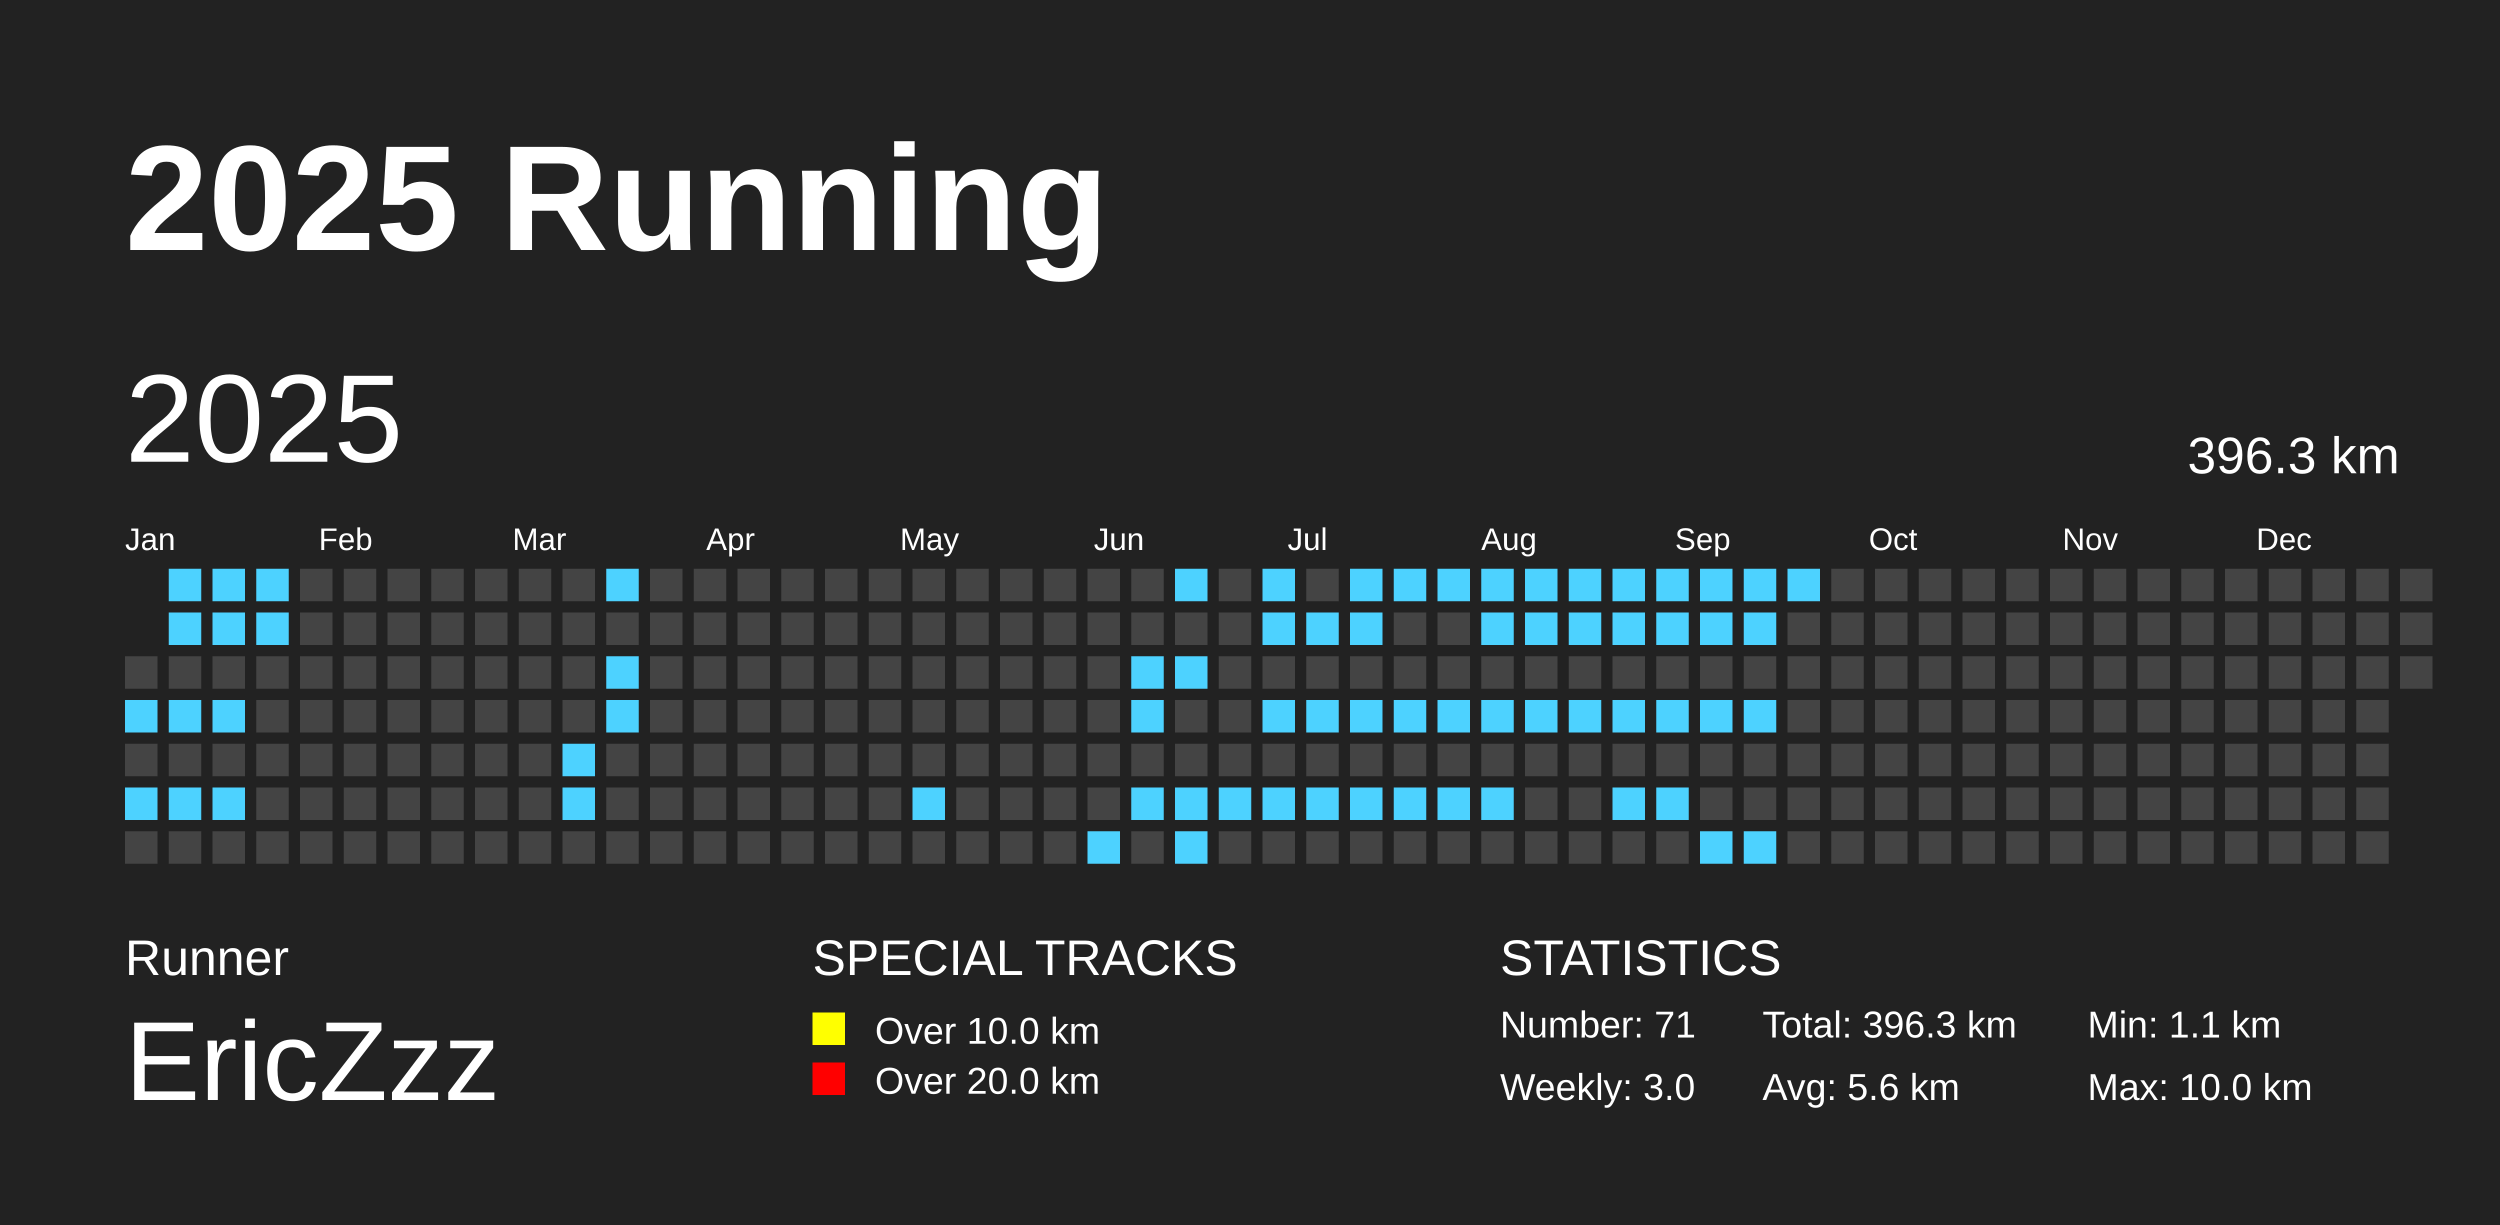
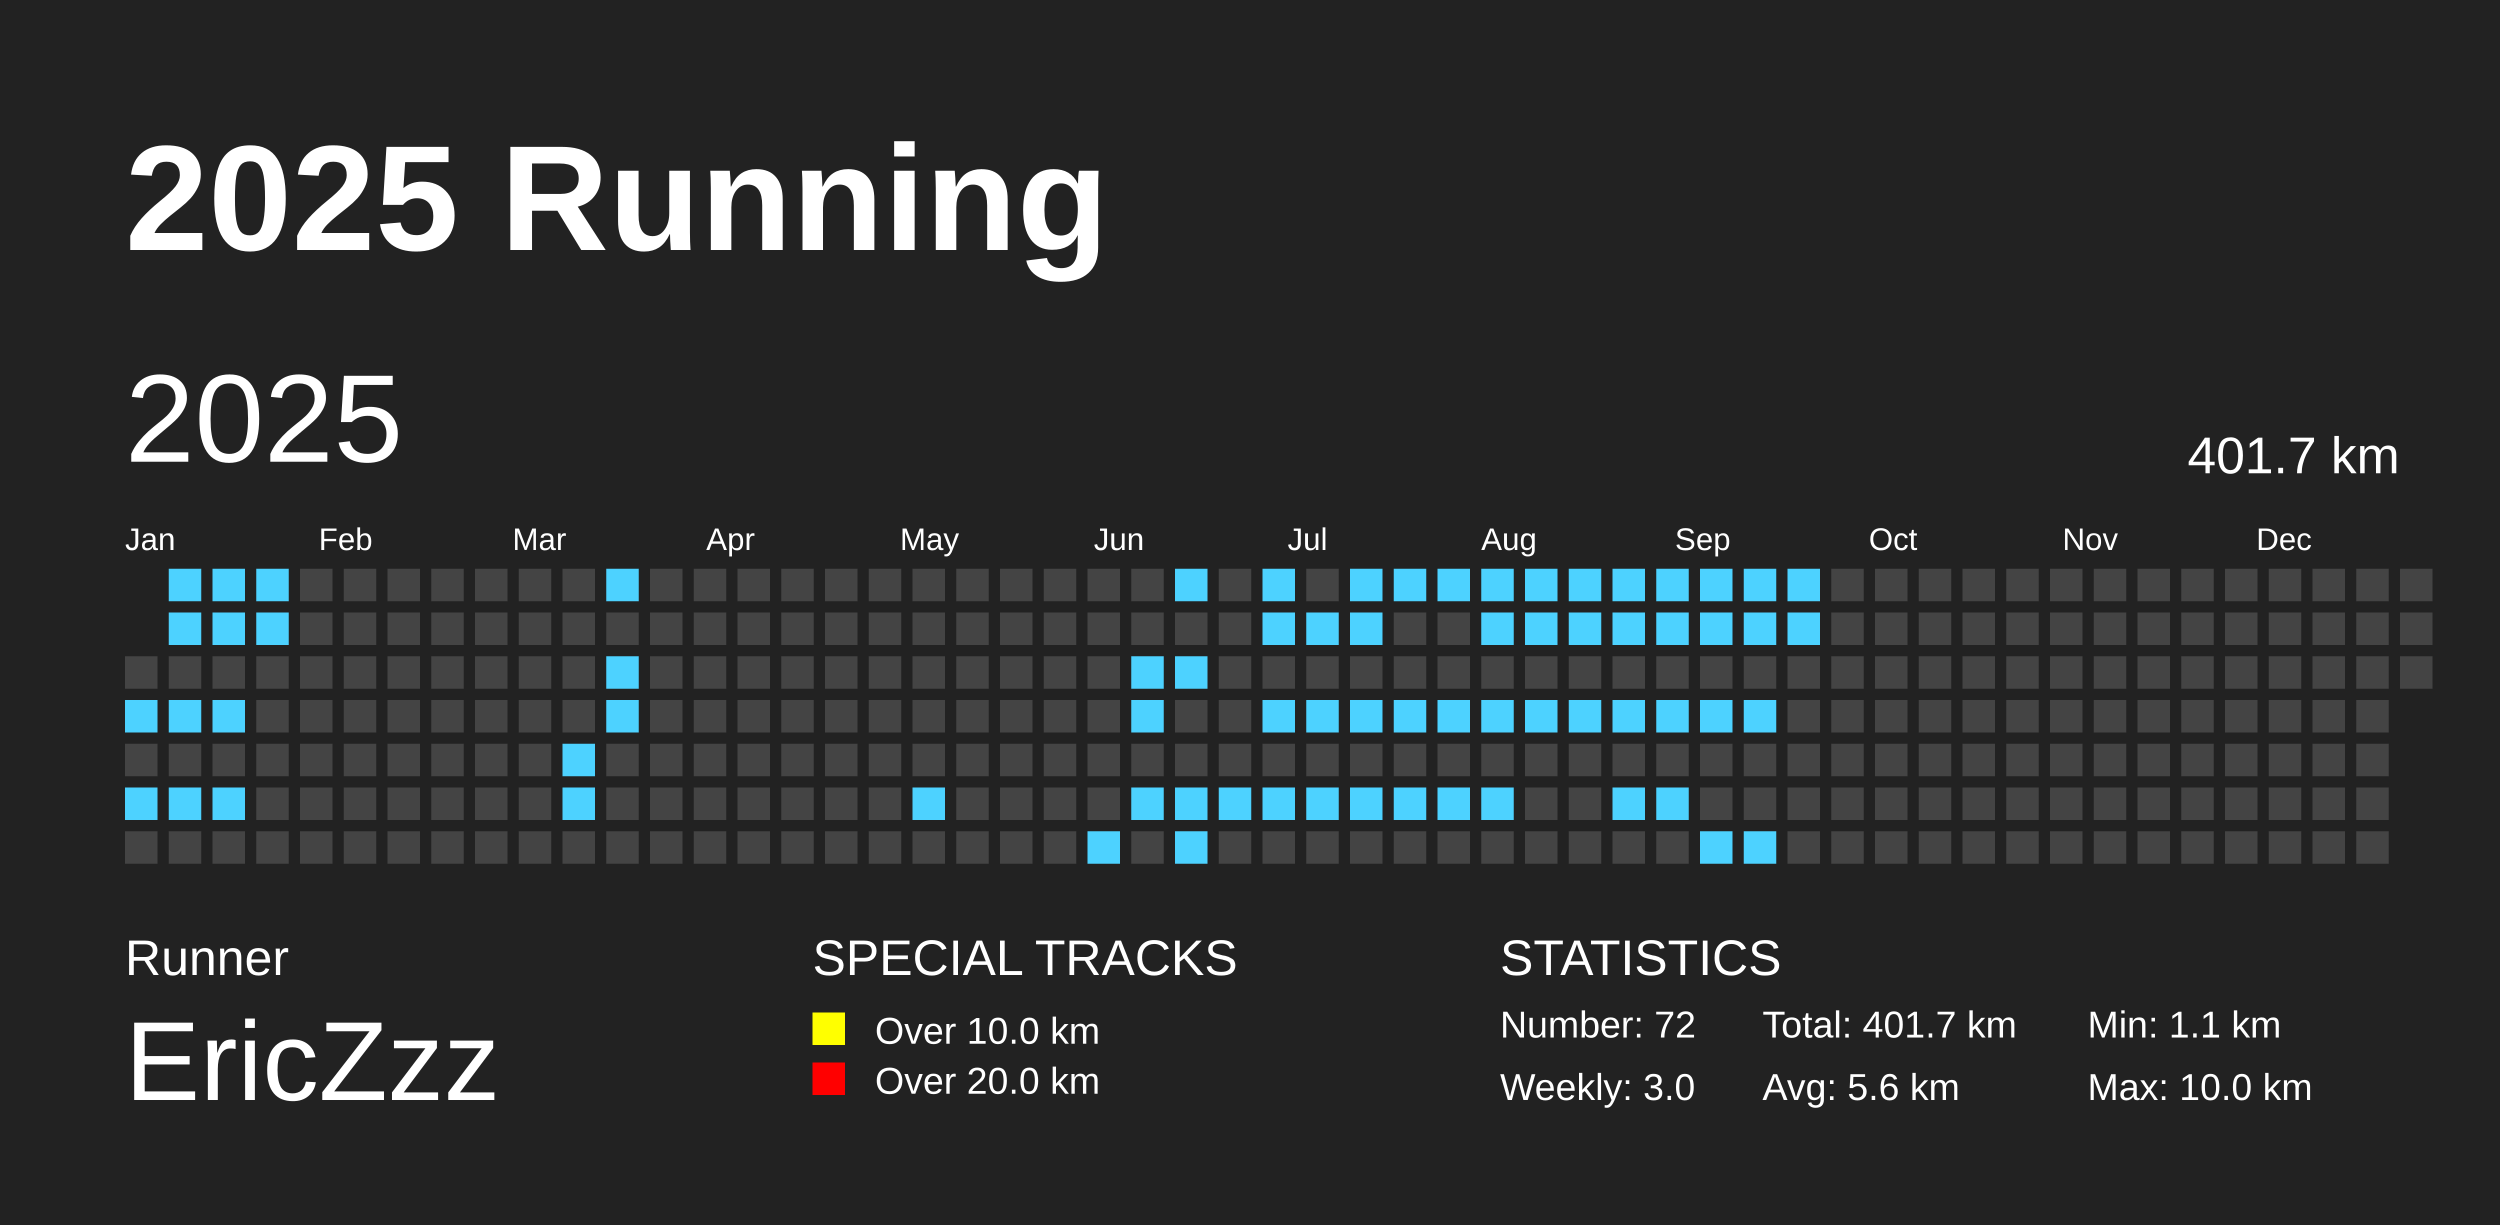
<svg xmlns="http://www.w3.org/2000/svg" baseProfile="full" height="98mm" version="1.1" viewBox="0,0,200,98" width="200mm">
  <defs />
  <rect fill="#222222" height="98" width="200" x="0" y="0" />
  <text fill="#FFFFFF" style="font-size:12px; font-family:Arial; font-weight:bold;" x="10" y="20">2025 Running</text>
  <text fill="#FFFFFF" style="font-size:4px; font-family:Arial" x="10" y="78">Runner</text>
  <text fill="#FFFFFF" style="font-size:9px; font-family:Arial" x="10" y="88">EricZzz</text>
  <text fill="#FFFFFF" style="font-size:4px; font-family:Arial" x="65" y="78">SPECIAL TRACKS</text>
  <rect fill="yellow" height="2.6" width="2.6" x="65" y="81" />
  <text fill="#FFFFFF" style="font-size:3px; font-family:Arial" x="70" y="83.5">Over 10.0 km</text>
  <rect fill="red" height="2.6" width="2.6" x="65" y="85" />
  <text fill="#FFFFFF" style="font-size:3px; font-family:Arial" x="70" y="87.5">Over 20.0 km</text>
  <text fill="#FFFFFF" style="font-size:4px; font-family:Arial" x="120" y="78">STATISTICS</text>
-   <text fill="#FFFFFF" style="font-size:3px; font-family:Arial" x="120" y="83">Number: 71</text>
+   <text fill="#FFFFFF" style="font-size:3px; font-family:Arial" x="120" y="83">Number: 72</text>
  <text fill="#FFFFFF" style="font-size:3px; font-family:Arial" x="120" y="88">Weekly: 3.0</text>
-   <text fill="#FFFFFF" style="font-size:3px; font-family:Arial" x="141" y="83">Total: 396.3 km</text>
+   <text fill="#FFFFFF" style="font-size:3px; font-family:Arial" x="141" y="83">Total: 401.7 km</text>
  <text fill="#FFFFFF" style="font-size:3px; font-family:Arial" x="141" y="88">Avg: 5.6 km</text>
  <text fill="#FFFFFF" style="font-size:3px; font-family:Arial" x="167" y="83">Min: 1.1 km</text>
  <text fill="#FFFFFF" style="font-size:3px; font-family:Arial" x="167" y="88">Max: 10.0 km</text>
  <text dominant-baseline="hanging" fill="#FFFFFF" style="font-size:10.0px; font-family:Arial;" x="10" y="30">2025</text>
-   <text dominant-baseline="hanging" fill="#FFFFFF" style="font-size:4.125px; font-family:Arial;" x="175" y="35">396.3 km</text>
+   <text dominant-baseline="hanging" fill="#FFFFFF" style="font-size:4.125px; font-family:Arial;" x="175" y="35">401.7 km</text>
  <text fill="#FFFFFF" style="font-size:2.5px; font-family:Arial" x="10.0" y="44">Jan</text>
  <text fill="#FFFFFF" style="font-size:2.5px; font-family:Arial" x="25.5" y="44">Feb</text>
  <text fill="#FFFFFF" style="font-size:2.5px; font-family:Arial" x="41.0" y="44">Mar</text>
  <text fill="#FFFFFF" style="font-size:2.5px; font-family:Arial" x="56.5" y="44">Apr</text>
  <text fill="#FFFFFF" style="font-size:2.5px; font-family:Arial" x="72.0" y="44">May</text>
  <text fill="#FFFFFF" style="font-size:2.5px; font-family:Arial" x="87.5" y="44">Jun</text>
  <text fill="#FFFFFF" style="font-size:2.5px; font-family:Arial" x="103.0" y="44">Jul</text>
  <text fill="#FFFFFF" style="font-size:2.5px; font-family:Arial" x="118.5" y="44">Aug</text>
  <text fill="#FFFFFF" style="font-size:2.5px; font-family:Arial" x="134.0" y="44">Sep</text>
  <text fill="#FFFFFF" style="font-size:2.5px; font-family:Arial" x="149.5" y="44">Oct</text>
  <text fill="#FFFFFF" style="font-size:2.5px; font-family:Arial" x="165.0" y="44">Nov</text>
  <text fill="#FFFFFF" style="font-size:2.5px; font-family:Arial" x="180.5" y="44">Dec</text>
  <rect fill="#444444" height="2.6" width="2.6" x="10.0" y="52.5" />
  <rect fill="#4DD2FF" height="2.6" width="2.6" x="10.0" y="56.0" />
  <rect fill="#444444" height="2.6" width="2.6" x="10.0" y="59.5" />
  <rect fill="#4DD2FF" height="2.6" width="2.6" x="10.0" y="63.0" />
  <rect fill="#444444" height="2.6" width="2.6" x="10.0" y="66.5" />
  <rect fill="#4DD2FF" height="2.6" width="2.6" x="13.5" y="45.5" />
  <rect fill="#4DD2FF" height="2.6" width="2.6" x="13.5" y="49.0" />
  <rect fill="#444444" height="2.6" width="2.6" x="13.5" y="52.5" />
  <rect fill="#4DD2FF" height="2.6" width="2.6" x="13.5" y="56.0" />
  <rect fill="#444444" height="2.6" width="2.6" x="13.5" y="59.5" />
  <rect fill="#4DD2FF" height="2.6" width="2.6" x="13.5" y="63.0" />
  <rect fill="#444444" height="2.6" width="2.6" x="13.5" y="66.5" />
  <rect fill="#4DD2FF" height="2.6" width="2.6" x="17.0" y="45.5" />
  <rect fill="#4DD2FF" height="2.6" width="2.6" x="17.0" y="49.0" />
  <rect fill="#444444" height="2.6" width="2.6" x="17.0" y="52.5" />
  <rect fill="#4DD2FF" height="2.6" width="2.6" x="17.0" y="56.0" />
  <rect fill="#444444" height="2.6" width="2.6" x="17.0" y="59.5" />
  <rect fill="#4DD2FF" height="2.6" width="2.6" x="17.0" y="63.0" />
  <rect fill="#444444" height="2.6" width="2.6" x="17.0" y="66.5" />
  <rect fill="#4DD2FF" height="2.6" width="2.6" x="20.5" y="45.5" />
  <rect fill="#4DD2FF" height="2.6" width="2.6" x="20.5" y="49.0" />
  <rect fill="#444444" height="2.6" width="2.6" x="20.5" y="52.5" />
  <rect fill="#444444" height="2.6" width="2.6" x="20.5" y="56.0" />
  <rect fill="#444444" height="2.6" width="2.6" x="20.5" y="59.5" />
  <rect fill="#444444" height="2.6" width="2.6" x="20.5" y="63.0" />
  <rect fill="#444444" height="2.6" width="2.6" x="20.5" y="66.5" />
  <rect fill="#444444" height="2.6" width="2.6" x="24.0" y="45.5" />
  <rect fill="#444444" height="2.6" width="2.6" x="24.0" y="49.0" />
  <rect fill="#444444" height="2.6" width="2.6" x="24.0" y="52.5" />
  <rect fill="#444444" height="2.6" width="2.6" x="24.0" y="56.0" />
  <rect fill="#444444" height="2.6" width="2.6" x="24.0" y="59.5" />
  <rect fill="#444444" height="2.6" width="2.6" x="24.0" y="63.0" />
  <rect fill="#444444" height="2.6" width="2.6" x="24.0" y="66.5" />
  <rect fill="#444444" height="2.6" width="2.6" x="27.5" y="45.5" />
  <rect fill="#444444" height="2.6" width="2.6" x="27.5" y="49.0" />
  <rect fill="#444444" height="2.6" width="2.6" x="27.5" y="52.5" />
  <rect fill="#444444" height="2.6" width="2.6" x="27.5" y="56.0" />
  <rect fill="#444444" height="2.6" width="2.6" x="27.5" y="59.5" />
  <rect fill="#444444" height="2.6" width="2.6" x="27.5" y="63.0" />
  <rect fill="#444444" height="2.6" width="2.6" x="27.5" y="66.5" />
  <rect fill="#444444" height="2.6" width="2.6" x="31.0" y="45.5" />
  <rect fill="#444444" height="2.6" width="2.6" x="31.0" y="49.0" />
  <rect fill="#444444" height="2.6" width="2.6" x="31.0" y="52.5" />
  <rect fill="#444444" height="2.6" width="2.6" x="31.0" y="56.0" />
  <rect fill="#444444" height="2.6" width="2.6" x="31.0" y="59.5" />
  <rect fill="#444444" height="2.6" width="2.6" x="31.0" y="63.0" />
  <rect fill="#444444" height="2.6" width="2.6" x="31.0" y="66.5" />
  <rect fill="#444444" height="2.6" width="2.6" x="34.5" y="45.5" />
  <rect fill="#444444" height="2.6" width="2.6" x="34.5" y="49.0" />
  <rect fill="#444444" height="2.6" width="2.6" x="34.5" y="52.5" />
  <rect fill="#444444" height="2.6" width="2.6" x="34.5" y="56.0" />
  <rect fill="#444444" height="2.6" width="2.6" x="34.5" y="59.5" />
  <rect fill="#444444" height="2.6" width="2.6" x="34.5" y="63.0" />
  <rect fill="#444444" height="2.6" width="2.6" x="34.5" y="66.5" />
  <rect fill="#444444" height="2.6" width="2.6" x="38.0" y="45.5" />
  <rect fill="#444444" height="2.6" width="2.6" x="38.0" y="49.0" />
  <rect fill="#444444" height="2.6" width="2.6" x="38.0" y="52.5" />
  <rect fill="#444444" height="2.6" width="2.6" x="38.0" y="56.0" />
  <rect fill="#444444" height="2.6" width="2.6" x="38.0" y="59.5" />
  <rect fill="#444444" height="2.6" width="2.6" x="38.0" y="63.0" />
  <rect fill="#444444" height="2.6" width="2.6" x="38.0" y="66.5" />
  <rect fill="#444444" height="2.6" width="2.6" x="41.5" y="45.5" />
  <rect fill="#444444" height="2.6" width="2.6" x="41.5" y="49.0" />
  <rect fill="#444444" height="2.6" width="2.6" x="41.5" y="52.5" />
  <rect fill="#444444" height="2.6" width="2.6" x="41.5" y="56.0" />
  <rect fill="#444444" height="2.6" width="2.6" x="41.5" y="59.5" />
  <rect fill="#444444" height="2.6" width="2.6" x="41.5" y="63.0" />
  <rect fill="#444444" height="2.6" width="2.6" x="41.5" y="66.5" />
  <rect fill="#444444" height="2.6" width="2.6" x="45.0" y="45.5" />
  <rect fill="#444444" height="2.6" width="2.6" x="45.0" y="49.0" />
  <rect fill="#444444" height="2.6" width="2.6" x="45.0" y="52.5" />
  <rect fill="#444444" height="2.6" width="2.6" x="45.0" y="56.0" />
  <rect fill="#4DD2FF" height="2.6" width="2.6" x="45.0" y="59.5" />
  <rect fill="#4DD2FF" height="2.6" width="2.6" x="45.0" y="63.0" />
  <rect fill="#444444" height="2.6" width="2.6" x="45.0" y="66.5" />
  <rect fill="#4DD2FF" height="2.6" width="2.6" x="48.5" y="45.5" />
  <rect fill="#444444" height="2.6" width="2.6" x="48.5" y="49.0" />
  <rect fill="#4DD2FF" height="2.6" width="2.6" x="48.5" y="52.5" />
  <rect fill="#4DD2FF" height="2.6" width="2.6" x="48.5" y="56.0" />
  <rect fill="#444444" height="2.6" width="2.6" x="48.5" y="59.5" />
  <rect fill="#444444" height="2.6" width="2.6" x="48.5" y="63.0" />
  <rect fill="#444444" height="2.6" width="2.6" x="48.5" y="66.5" />
  <rect fill="#444444" height="2.6" width="2.6" x="52.0" y="45.5" />
  <rect fill="#444444" height="2.6" width="2.6" x="52.0" y="49.0" />
  <rect fill="#444444" height="2.6" width="2.6" x="52.0" y="52.5" />
  <rect fill="#444444" height="2.6" width="2.6" x="52.0" y="56.0" />
  <rect fill="#444444" height="2.6" width="2.6" x="52.0" y="59.5" />
  <rect fill="#444444" height="2.6" width="2.6" x="52.0" y="63.0" />
  <rect fill="#444444" height="2.6" width="2.6" x="52.0" y="66.5" />
  <rect fill="#444444" height="2.6" width="2.6" x="55.5" y="45.5" />
  <rect fill="#444444" height="2.6" width="2.6" x="55.5" y="49.0" />
  <rect fill="#444444" height="2.6" width="2.6" x="55.5" y="52.5" />
  <rect fill="#444444" height="2.6" width="2.6" x="55.5" y="56.0" />
  <rect fill="#444444" height="2.6" width="2.6" x="55.5" y="59.5" />
  <rect fill="#444444" height="2.6" width="2.6" x="55.5" y="63.0" />
  <rect fill="#444444" height="2.6" width="2.6" x="55.5" y="66.5" />
  <rect fill="#444444" height="2.6" width="2.6" x="59.0" y="45.5" />
  <rect fill="#444444" height="2.6" width="2.6" x="59.0" y="49.0" />
  <rect fill="#444444" height="2.6" width="2.6" x="59.0" y="52.5" />
  <rect fill="#444444" height="2.6" width="2.6" x="59.0" y="56.0" />
  <rect fill="#444444" height="2.6" width="2.6" x="59.0" y="59.5" />
  <rect fill="#444444" height="2.6" width="2.6" x="59.0" y="63.0" />
  <rect fill="#444444" height="2.6" width="2.6" x="59.0" y="66.5" />
  <rect fill="#444444" height="2.6" width="2.6" x="62.5" y="45.5" />
  <rect fill="#444444" height="2.6" width="2.6" x="62.5" y="49.0" />
  <rect fill="#444444" height="2.6" width="2.6" x="62.5" y="52.5" />
  <rect fill="#444444" height="2.6" width="2.6" x="62.5" y="56.0" />
  <rect fill="#444444" height="2.6" width="2.6" x="62.5" y="59.5" />
  <rect fill="#444444" height="2.6" width="2.6" x="62.5" y="63.0" />
  <rect fill="#444444" height="2.6" width="2.6" x="62.5" y="66.5" />
  <rect fill="#444444" height="2.6" width="2.6" x="66.0" y="45.5" />
  <rect fill="#444444" height="2.6" width="2.6" x="66.0" y="49.0" />
  <rect fill="#444444" height="2.6" width="2.6" x="66.0" y="52.5" />
  <rect fill="#444444" height="2.6" width="2.6" x="66.0" y="56.0" />
  <rect fill="#444444" height="2.6" width="2.6" x="66.0" y="59.5" />
  <rect fill="#444444" height="2.6" width="2.6" x="66.0" y="63.0" />
  <rect fill="#444444" height="2.6" width="2.6" x="66.0" y="66.5" />
  <rect fill="#444444" height="2.6" width="2.6" x="69.5" y="45.5" />
  <rect fill="#444444" height="2.6" width="2.6" x="69.5" y="49.0" />
  <rect fill="#444444" height="2.6" width="2.6" x="69.5" y="52.5" />
  <rect fill="#444444" height="2.6" width="2.6" x="69.5" y="56.0" />
  <rect fill="#444444" height="2.6" width="2.6" x="69.5" y="59.5" />
  <rect fill="#444444" height="2.6" width="2.6" x="69.5" y="63.0" />
  <rect fill="#444444" height="2.6" width="2.6" x="69.5" y="66.5" />
  <rect fill="#444444" height="2.6" width="2.6" x="73.0" y="45.5" />
  <rect fill="#444444" height="2.6" width="2.6" x="73.0" y="49.0" />
  <rect fill="#444444" height="2.6" width="2.6" x="73.0" y="52.5" />
  <rect fill="#444444" height="2.6" width="2.6" x="73.0" y="56.0" />
  <rect fill="#444444" height="2.6" width="2.6" x="73.0" y="59.5" />
  <rect fill="#4DD2FF" height="2.6" width="2.6" x="73.0" y="63.0" />
  <rect fill="#444444" height="2.6" width="2.6" x="73.0" y="66.5" />
  <rect fill="#444444" height="2.6" width="2.6" x="76.5" y="45.5" />
  <rect fill="#444444" height="2.6" width="2.6" x="76.5" y="49.0" />
  <rect fill="#444444" height="2.6" width="2.6" x="76.5" y="52.5" />
  <rect fill="#444444" height="2.6" width="2.6" x="76.5" y="56.0" />
  <rect fill="#444444" height="2.6" width="2.6" x="76.5" y="59.5" />
  <rect fill="#444444" height="2.6" width="2.6" x="76.5" y="63.0" />
  <rect fill="#444444" height="2.6" width="2.6" x="76.5" y="66.5" />
  <rect fill="#444444" height="2.6" width="2.6" x="80.0" y="45.5" />
  <rect fill="#444444" height="2.6" width="2.6" x="80.0" y="49.0" />
  <rect fill="#444444" height="2.6" width="2.6" x="80.0" y="52.5" />
  <rect fill="#444444" height="2.6" width="2.6" x="80.0" y="56.0" />
  <rect fill="#444444" height="2.6" width="2.6" x="80.0" y="59.5" />
  <rect fill="#444444" height="2.6" width="2.6" x="80.0" y="63.0" />
  <rect fill="#444444" height="2.6" width="2.6" x="80.0" y="66.5" />
  <rect fill="#444444" height="2.6" width="2.6" x="83.5" y="45.5" />
  <rect fill="#444444" height="2.6" width="2.6" x="83.5" y="49.0" />
  <rect fill="#444444" height="2.6" width="2.6" x="83.5" y="52.5" />
  <rect fill="#444444" height="2.6" width="2.6" x="83.5" y="56.0" />
  <rect fill="#444444" height="2.6" width="2.6" x="83.5" y="59.5" />
  <rect fill="#444444" height="2.6" width="2.6" x="83.5" y="63.0" />
  <rect fill="#444444" height="2.6" width="2.6" x="83.5" y="66.5" />
  <rect fill="#444444" height="2.6" width="2.6" x="87.0" y="45.5" />
  <rect fill="#444444" height="2.6" width="2.6" x="87.0" y="49.0" />
  <rect fill="#444444" height="2.6" width="2.6" x="87.0" y="52.5" />
  <rect fill="#444444" height="2.6" width="2.6" x="87.0" y="56.0" />
  <rect fill="#444444" height="2.6" width="2.6" x="87.0" y="59.5" />
  <rect fill="#444444" height="2.6" width="2.6" x="87.0" y="63.0" />
  <rect fill="#4DD2FF" height="2.6" width="2.6" x="87.0" y="66.5" />
  <rect fill="#444444" height="2.6" width="2.6" x="90.5" y="45.5" />
  <rect fill="#444444" height="2.6" width="2.6" x="90.5" y="49.0" />
  <rect fill="#4DD2FF" height="2.6" width="2.6" x="90.5" y="52.5" />
  <rect fill="#4DD2FF" height="2.6" width="2.6" x="90.5" y="56.0" />
  <rect fill="#444444" height="2.6" width="2.6" x="90.5" y="59.5" />
  <rect fill="#4DD2FF" height="2.6" width="2.6" x="90.5" y="63.0" />
  <rect fill="#444444" height="2.6" width="2.6" x="90.5" y="66.5" />
  <rect fill="#4DD2FF" height="2.6" width="2.6" x="94.0" y="45.5" />
  <rect fill="#444444" height="2.6" width="2.6" x="94.0" y="49.0" />
  <rect fill="#4DD2FF" height="2.6" width="2.6" x="94.0" y="52.5" />
  <rect fill="#444444" height="2.6" width="2.6" x="94.0" y="56.0" />
  <rect fill="#444444" height="2.6" width="2.6" x="94.0" y="59.5" />
  <rect fill="#4DD2FF" height="2.6" width="2.6" x="94.0" y="63.0" />
  <rect fill="#4DD2FF" height="2.6" width="2.6" x="94.0" y="66.5" />
  <rect fill="#444444" height="2.6" width="2.6" x="97.5" y="45.5" />
  <rect fill="#444444" height="2.6" width="2.6" x="97.5" y="49.0" />
  <rect fill="#444444" height="2.6" width="2.6" x="97.5" y="52.5" />
  <rect fill="#444444" height="2.6" width="2.6" x="97.5" y="56.0" />
  <rect fill="#444444" height="2.6" width="2.6" x="97.5" y="59.5" />
  <rect fill="#4DD2FF" height="2.6" width="2.6" x="97.5" y="63.0" />
  <rect fill="#444444" height="2.6" width="2.6" x="97.5" y="66.5" />
  <rect fill="#4DD2FF" height="2.6" width="2.6" x="101.0" y="45.5" />
  <rect fill="#4DD2FF" height="2.6" width="2.6" x="101.0" y="49.0" />
  <rect fill="#444444" height="2.6" width="2.6" x="101.0" y="52.5" />
  <rect fill="#4DD2FF" height="2.6" width="2.6" x="101.0" y="56.0" />
  <rect fill="#444444" height="2.6" width="2.6" x="101.0" y="59.5" />
  <rect fill="#4DD2FF" height="2.6" width="2.6" x="101.0" y="63.0" />
  <rect fill="#444444" height="2.6" width="2.6" x="101.0" y="66.5" />
  <rect fill="#444444" height="2.6" width="2.6" x="104.5" y="45.5" />
  <rect fill="#4DD2FF" height="2.6" width="2.6" x="104.5" y="49.0" />
  <rect fill="#444444" height="2.6" width="2.6" x="104.5" y="52.5" />
  <rect fill="#4DD2FF" height="2.6" width="2.6" x="104.5" y="56.0" />
  <rect fill="#444444" height="2.6" width="2.6" x="104.5" y="59.5" />
  <rect fill="#4DD2FF" height="2.6" width="2.6" x="104.5" y="63.0" />
  <rect fill="#444444" height="2.6" width="2.6" x="104.5" y="66.5" />
  <rect fill="#4DD2FF" height="2.6" width="2.6" x="108.0" y="45.5" />
  <rect fill="#4DD2FF" height="2.6" width="2.6" x="108.0" y="49.0" />
  <rect fill="#444444" height="2.6" width="2.6" x="108.0" y="52.5" />
  <rect fill="#4DD2FF" height="2.6" width="2.6" x="108.0" y="56.0" />
  <rect fill="#444444" height="2.6" width="2.6" x="108.0" y="59.5" />
  <rect fill="#4DD2FF" height="2.6" width="2.6" x="108.0" y="63.0" />
  <rect fill="#444444" height="2.6" width="2.6" x="108.0" y="66.5" />
  <rect fill="#4DD2FF" height="2.6" width="2.6" x="111.5" y="45.5" />
  <rect fill="#444444" height="2.6" width="2.6" x="111.5" y="49.0" />
  <rect fill="#444444" height="2.6" width="2.6" x="111.5" y="52.5" />
  <rect fill="#4DD2FF" height="2.6" width="2.6" x="111.5" y="56.0" />
  <rect fill="#444444" height="2.6" width="2.6" x="111.5" y="59.5" />
  <rect fill="#4DD2FF" height="2.6" width="2.6" x="111.5" y="63.0" />
  <rect fill="#444444" height="2.6" width="2.6" x="111.5" y="66.5" />
  <rect fill="#4DD2FF" height="2.6" width="2.6" x="115.0" y="45.5" />
  <rect fill="#444444" height="2.6" width="2.6" x="115.0" y="49.0" />
  <rect fill="#444444" height="2.6" width="2.6" x="115.0" y="52.5" />
  <rect fill="#4DD2FF" height="2.6" width="2.6" x="115.0" y="56.0" />
  <rect fill="#444444" height="2.6" width="2.6" x="115.0" y="59.5" />
  <rect fill="#4DD2FF" height="2.6" width="2.6" x="115.0" y="63.0" />
  <rect fill="#444444" height="2.6" width="2.6" x="115.0" y="66.5" />
  <rect fill="#4DD2FF" height="2.6" width="2.6" x="118.5" y="45.5" />
  <rect fill="#4DD2FF" height="2.6" width="2.6" x="118.5" y="49.0" />
  <rect fill="#444444" height="2.6" width="2.6" x="118.5" y="52.5" />
  <rect fill="#4DD2FF" height="2.6" width="2.6" x="118.5" y="56.0" />
  <rect fill="#444444" height="2.6" width="2.6" x="118.5" y="59.5" />
  <rect fill="#4DD2FF" height="2.6" width="2.6" x="118.5" y="63.0" />
  <rect fill="#444444" height="2.6" width="2.6" x="118.5" y="66.5" />
  <rect fill="#4DD2FF" height="2.6" width="2.6" x="122.0" y="45.5" />
  <rect fill="#4DD2FF" height="2.6" width="2.6" x="122.0" y="49.0" />
  <rect fill="#444444" height="2.6" width="2.6" x="122.0" y="52.5" />
  <rect fill="#4DD2FF" height="2.6" width="2.6" x="122.0" y="56.0" />
  <rect fill="#444444" height="2.6" width="2.6" x="122.0" y="59.5" />
  <rect fill="#444444" height="2.6" width="2.6" x="122.0" y="63.0" />
  <rect fill="#444444" height="2.6" width="2.6" x="122.0" y="66.5" />
  <rect fill="#4DD2FF" height="2.6" width="2.6" x="125.5" y="45.5" />
  <rect fill="#4DD2FF" height="2.6" width="2.6" x="125.5" y="49.0" />
  <rect fill="#444444" height="2.6" width="2.6" x="125.5" y="52.5" />
  <rect fill="#4DD2FF" height="2.6" width="2.6" x="125.5" y="56.0" />
  <rect fill="#444444" height="2.6" width="2.6" x="125.5" y="59.5" />
  <rect fill="#444444" height="2.6" width="2.6" x="125.5" y="63.0" />
  <rect fill="#444444" height="2.6" width="2.6" x="125.5" y="66.5" />
  <rect fill="#4DD2FF" height="2.6" width="2.6" x="129.0" y="45.5" />
  <rect fill="#4DD2FF" height="2.6" width="2.6" x="129.0" y="49.0" />
  <rect fill="#444444" height="2.6" width="2.6" x="129.0" y="52.5" />
  <rect fill="#4DD2FF" height="2.6" width="2.6" x="129.0" y="56.0" />
  <rect fill="#444444" height="2.6" width="2.6" x="129.0" y="59.5" />
  <rect fill="#4DD2FF" height="2.6" width="2.6" x="129.0" y="63.0" />
  <rect fill="#444444" height="2.6" width="2.6" x="129.0" y="66.5" />
  <rect fill="#4DD2FF" height="2.6" width="2.6" x="132.5" y="45.5" />
  <rect fill="#4DD2FF" height="2.6" width="2.6" x="132.5" y="49.0" />
  <rect fill="#444444" height="2.6" width="2.6" x="132.5" y="52.5" />
  <rect fill="#4DD2FF" height="2.6" width="2.6" x="132.5" y="56.0" />
  <rect fill="#444444" height="2.6" width="2.6" x="132.5" y="59.5" />
  <rect fill="#4DD2FF" height="2.6" width="2.6" x="132.5" y="63.0" />
  <rect fill="#444444" height="2.6" width="2.6" x="132.5" y="66.5" />
  <rect fill="#4DD2FF" height="2.6" width="2.6" x="136.0" y="45.5" />
  <rect fill="#4DD2FF" height="2.6" width="2.6" x="136.0" y="49.0" />
  <rect fill="#444444" height="2.6" width="2.6" x="136.0" y="52.5" />
  <rect fill="#4DD2FF" height="2.6" width="2.6" x="136.0" y="56.0" />
  <rect fill="#444444" height="2.6" width="2.6" x="136.0" y="59.5" />
  <rect fill="#444444" height="2.6" width="2.6" x="136.0" y="63.0" />
  <rect fill="#4DD2FF" height="2.6" width="2.6" x="136.0" y="66.5" />
  <rect fill="#4DD2FF" height="2.6" width="2.6" x="139.5" y="45.5" />
  <rect fill="#4DD2FF" height="2.6" width="2.6" x="139.5" y="49.0" />
  <rect fill="#444444" height="2.6" width="2.6" x="139.5" y="52.5" />
  <rect fill="#4DD2FF" height="2.6" width="2.6" x="139.5" y="56.0" />
  <rect fill="#444444" height="2.6" width="2.6" x="139.5" y="59.5" />
  <rect fill="#444444" height="2.6" width="2.6" x="139.5" y="63.0" />
  <rect fill="#4DD2FF" height="2.6" width="2.6" x="139.5" y="66.5" />
  <rect fill="#4DD2FF" height="2.6" width="2.6" x="143.0" y="45.5" />
-   <rect fill="#444444" height="2.6" width="2.6" x="143.0" y="49.0" />
+   <rect fill="#4DD2FF" height="2.6" width="2.6" x="143.0" y="49.0" />
  <rect fill="#444444" height="2.6" width="2.6" x="143.0" y="52.5" />
  <rect fill="#444444" height="2.6" width="2.6" x="143.0" y="56.0" />
  <rect fill="#444444" height="2.6" width="2.6" x="143.0" y="59.5" />
  <rect fill="#444444" height="2.6" width="2.6" x="143.0" y="63.0" />
  <rect fill="#444444" height="2.6" width="2.6" x="143.0" y="66.5" />
  <rect fill="#444444" height="2.6" width="2.6" x="146.5" y="45.5" />
  <rect fill="#444444" height="2.6" width="2.6" x="146.5" y="49.0" />
  <rect fill="#444444" height="2.6" width="2.6" x="146.5" y="52.5" />
  <rect fill="#444444" height="2.6" width="2.6" x="146.5" y="56.0" />
  <rect fill="#444444" height="2.6" width="2.6" x="146.5" y="59.5" />
  <rect fill="#444444" height="2.6" width="2.6" x="146.5" y="63.0" />
  <rect fill="#444444" height="2.6" width="2.6" x="146.5" y="66.5" />
  <rect fill="#444444" height="2.6" width="2.6" x="150.0" y="45.5" />
  <rect fill="#444444" height="2.6" width="2.6" x="150.0" y="49.0" />
  <rect fill="#444444" height="2.6" width="2.6" x="150.0" y="52.5" />
  <rect fill="#444444" height="2.6" width="2.6" x="150.0" y="56.0" />
  <rect fill="#444444" height="2.6" width="2.6" x="150.0" y="59.5" />
  <rect fill="#444444" height="2.6" width="2.6" x="150.0" y="63.0" />
  <rect fill="#444444" height="2.6" width="2.6" x="150.0" y="66.5" />
  <rect fill="#444444" height="2.6" width="2.6" x="153.5" y="45.5" />
  <rect fill="#444444" height="2.6" width="2.6" x="153.5" y="49.0" />
  <rect fill="#444444" height="2.6" width="2.6" x="153.5" y="52.5" />
  <rect fill="#444444" height="2.6" width="2.6" x="153.5" y="56.0" />
  <rect fill="#444444" height="2.6" width="2.6" x="153.5" y="59.5" />
  <rect fill="#444444" height="2.6" width="2.6" x="153.5" y="63.0" />
  <rect fill="#444444" height="2.6" width="2.6" x="153.5" y="66.5" />
  <rect fill="#444444" height="2.6" width="2.6" x="157.0" y="45.5" />
  <rect fill="#444444" height="2.6" width="2.6" x="157.0" y="49.0" />
  <rect fill="#444444" height="2.6" width="2.6" x="157.0" y="52.5" />
  <rect fill="#444444" height="2.6" width="2.6" x="157.0" y="56.0" />
  <rect fill="#444444" height="2.6" width="2.6" x="157.0" y="59.5" />
  <rect fill="#444444" height="2.6" width="2.6" x="157.0" y="63.0" />
  <rect fill="#444444" height="2.6" width="2.6" x="157.0" y="66.5" />
  <rect fill="#444444" height="2.6" width="2.6" x="160.5" y="45.5" />
  <rect fill="#444444" height="2.6" width="2.6" x="160.5" y="49.0" />
  <rect fill="#444444" height="2.6" width="2.6" x="160.5" y="52.5" />
  <rect fill="#444444" height="2.6" width="2.6" x="160.5" y="56.0" />
  <rect fill="#444444" height="2.6" width="2.6" x="160.5" y="59.5" />
  <rect fill="#444444" height="2.6" width="2.6" x="160.5" y="63.0" />
  <rect fill="#444444" height="2.6" width="2.6" x="160.5" y="66.5" />
  <rect fill="#444444" height="2.6" width="2.6" x="164.0" y="45.5" />
  <rect fill="#444444" height="2.6" width="2.6" x="164.0" y="49.0" />
  <rect fill="#444444" height="2.6" width="2.6" x="164.0" y="52.5" />
  <rect fill="#444444" height="2.6" width="2.6" x="164.0" y="56.0" />
  <rect fill="#444444" height="2.6" width="2.6" x="164.0" y="59.5" />
  <rect fill="#444444" height="2.6" width="2.6" x="164.0" y="63.0" />
  <rect fill="#444444" height="2.6" width="2.6" x="164.0" y="66.5" />
  <rect fill="#444444" height="2.6" width="2.6" x="167.5" y="45.5" />
  <rect fill="#444444" height="2.6" width="2.6" x="167.5" y="49.0" />
  <rect fill="#444444" height="2.6" width="2.6" x="167.5" y="52.5" />
  <rect fill="#444444" height="2.6" width="2.6" x="167.5" y="56.0" />
  <rect fill="#444444" height="2.6" width="2.6" x="167.5" y="59.5" />
  <rect fill="#444444" height="2.6" width="2.6" x="167.5" y="63.0" />
  <rect fill="#444444" height="2.6" width="2.6" x="167.5" y="66.5" />
  <rect fill="#444444" height="2.6" width="2.6" x="171.0" y="45.5" />
  <rect fill="#444444" height="2.6" width="2.6" x="171.0" y="49.0" />
  <rect fill="#444444" height="2.6" width="2.6" x="171.0" y="52.5" />
  <rect fill="#444444" height="2.6" width="2.6" x="171.0" y="56.0" />
  <rect fill="#444444" height="2.6" width="2.6" x="171.0" y="59.5" />
  <rect fill="#444444" height="2.6" width="2.6" x="171.0" y="63.0" />
  <rect fill="#444444" height="2.6" width="2.6" x="171.0" y="66.5" />
  <rect fill="#444444" height="2.6" width="2.6" x="174.5" y="45.5" />
  <rect fill="#444444" height="2.6" width="2.6" x="174.5" y="49.0" />
  <rect fill="#444444" height="2.6" width="2.6" x="174.5" y="52.5" />
  <rect fill="#444444" height="2.6" width="2.6" x="174.5" y="56.0" />
  <rect fill="#444444" height="2.6" width="2.6" x="174.5" y="59.5" />
  <rect fill="#444444" height="2.6" width="2.6" x="174.5" y="63.0" />
  <rect fill="#444444" height="2.6" width="2.6" x="174.5" y="66.5" />
  <rect fill="#444444" height="2.6" width="2.6" x="178.0" y="45.5" />
  <rect fill="#444444" height="2.6" width="2.6" x="178.0" y="49.0" />
  <rect fill="#444444" height="2.6" width="2.6" x="178.0" y="52.5" />
  <rect fill="#444444" height="2.6" width="2.6" x="178.0" y="56.0" />
  <rect fill="#444444" height="2.6" width="2.6" x="178.0" y="59.5" />
  <rect fill="#444444" height="2.6" width="2.6" x="178.0" y="63.0" />
  <rect fill="#444444" height="2.6" width="2.6" x="178.0" y="66.5" />
  <rect fill="#444444" height="2.6" width="2.6" x="181.5" y="45.5" />
  <rect fill="#444444" height="2.6" width="2.6" x="181.5" y="49.0" />
  <rect fill="#444444" height="2.6" width="2.6" x="181.5" y="52.5" />
  <rect fill="#444444" height="2.6" width="2.6" x="181.5" y="56.0" />
  <rect fill="#444444" height="2.6" width="2.6" x="181.5" y="59.5" />
  <rect fill="#444444" height="2.6" width="2.6" x="181.5" y="63.0" />
  <rect fill="#444444" height="2.6" width="2.6" x="181.5" y="66.5" />
  <rect fill="#444444" height="2.6" width="2.6" x="185.0" y="45.5" />
  <rect fill="#444444" height="2.6" width="2.6" x="185.0" y="49.0" />
  <rect fill="#444444" height="2.6" width="2.6" x="185.0" y="52.5" />
  <rect fill="#444444" height="2.6" width="2.6" x="185.0" y="56.0" />
  <rect fill="#444444" height="2.6" width="2.6" x="185.0" y="59.5" />
  <rect fill="#444444" height="2.6" width="2.6" x="185.0" y="63.0" />
  <rect fill="#444444" height="2.6" width="2.6" x="185.0" y="66.5" />
  <rect fill="#444444" height="2.6" width="2.6" x="188.5" y="45.5" />
  <rect fill="#444444" height="2.6" width="2.6" x="188.5" y="49.0" />
  <rect fill="#444444" height="2.6" width="2.6" x="188.5" y="52.5" />
  <rect fill="#444444" height="2.6" width="2.6" x="188.5" y="56.0" />
  <rect fill="#444444" height="2.6" width="2.6" x="188.5" y="59.5" />
  <rect fill="#444444" height="2.6" width="2.6" x="188.5" y="63.0" />
  <rect fill="#444444" height="2.6" width="2.6" x="188.5" y="66.5" />
  <rect fill="#444444" height="2.6" width="2.6" x="192.0" y="45.5" />
  <rect fill="#444444" height="2.6" width="2.6" x="192.0" y="49.0" />
  <rect fill="#444444" height="2.6" width="2.6" x="192.0" y="52.5" />
</svg>
